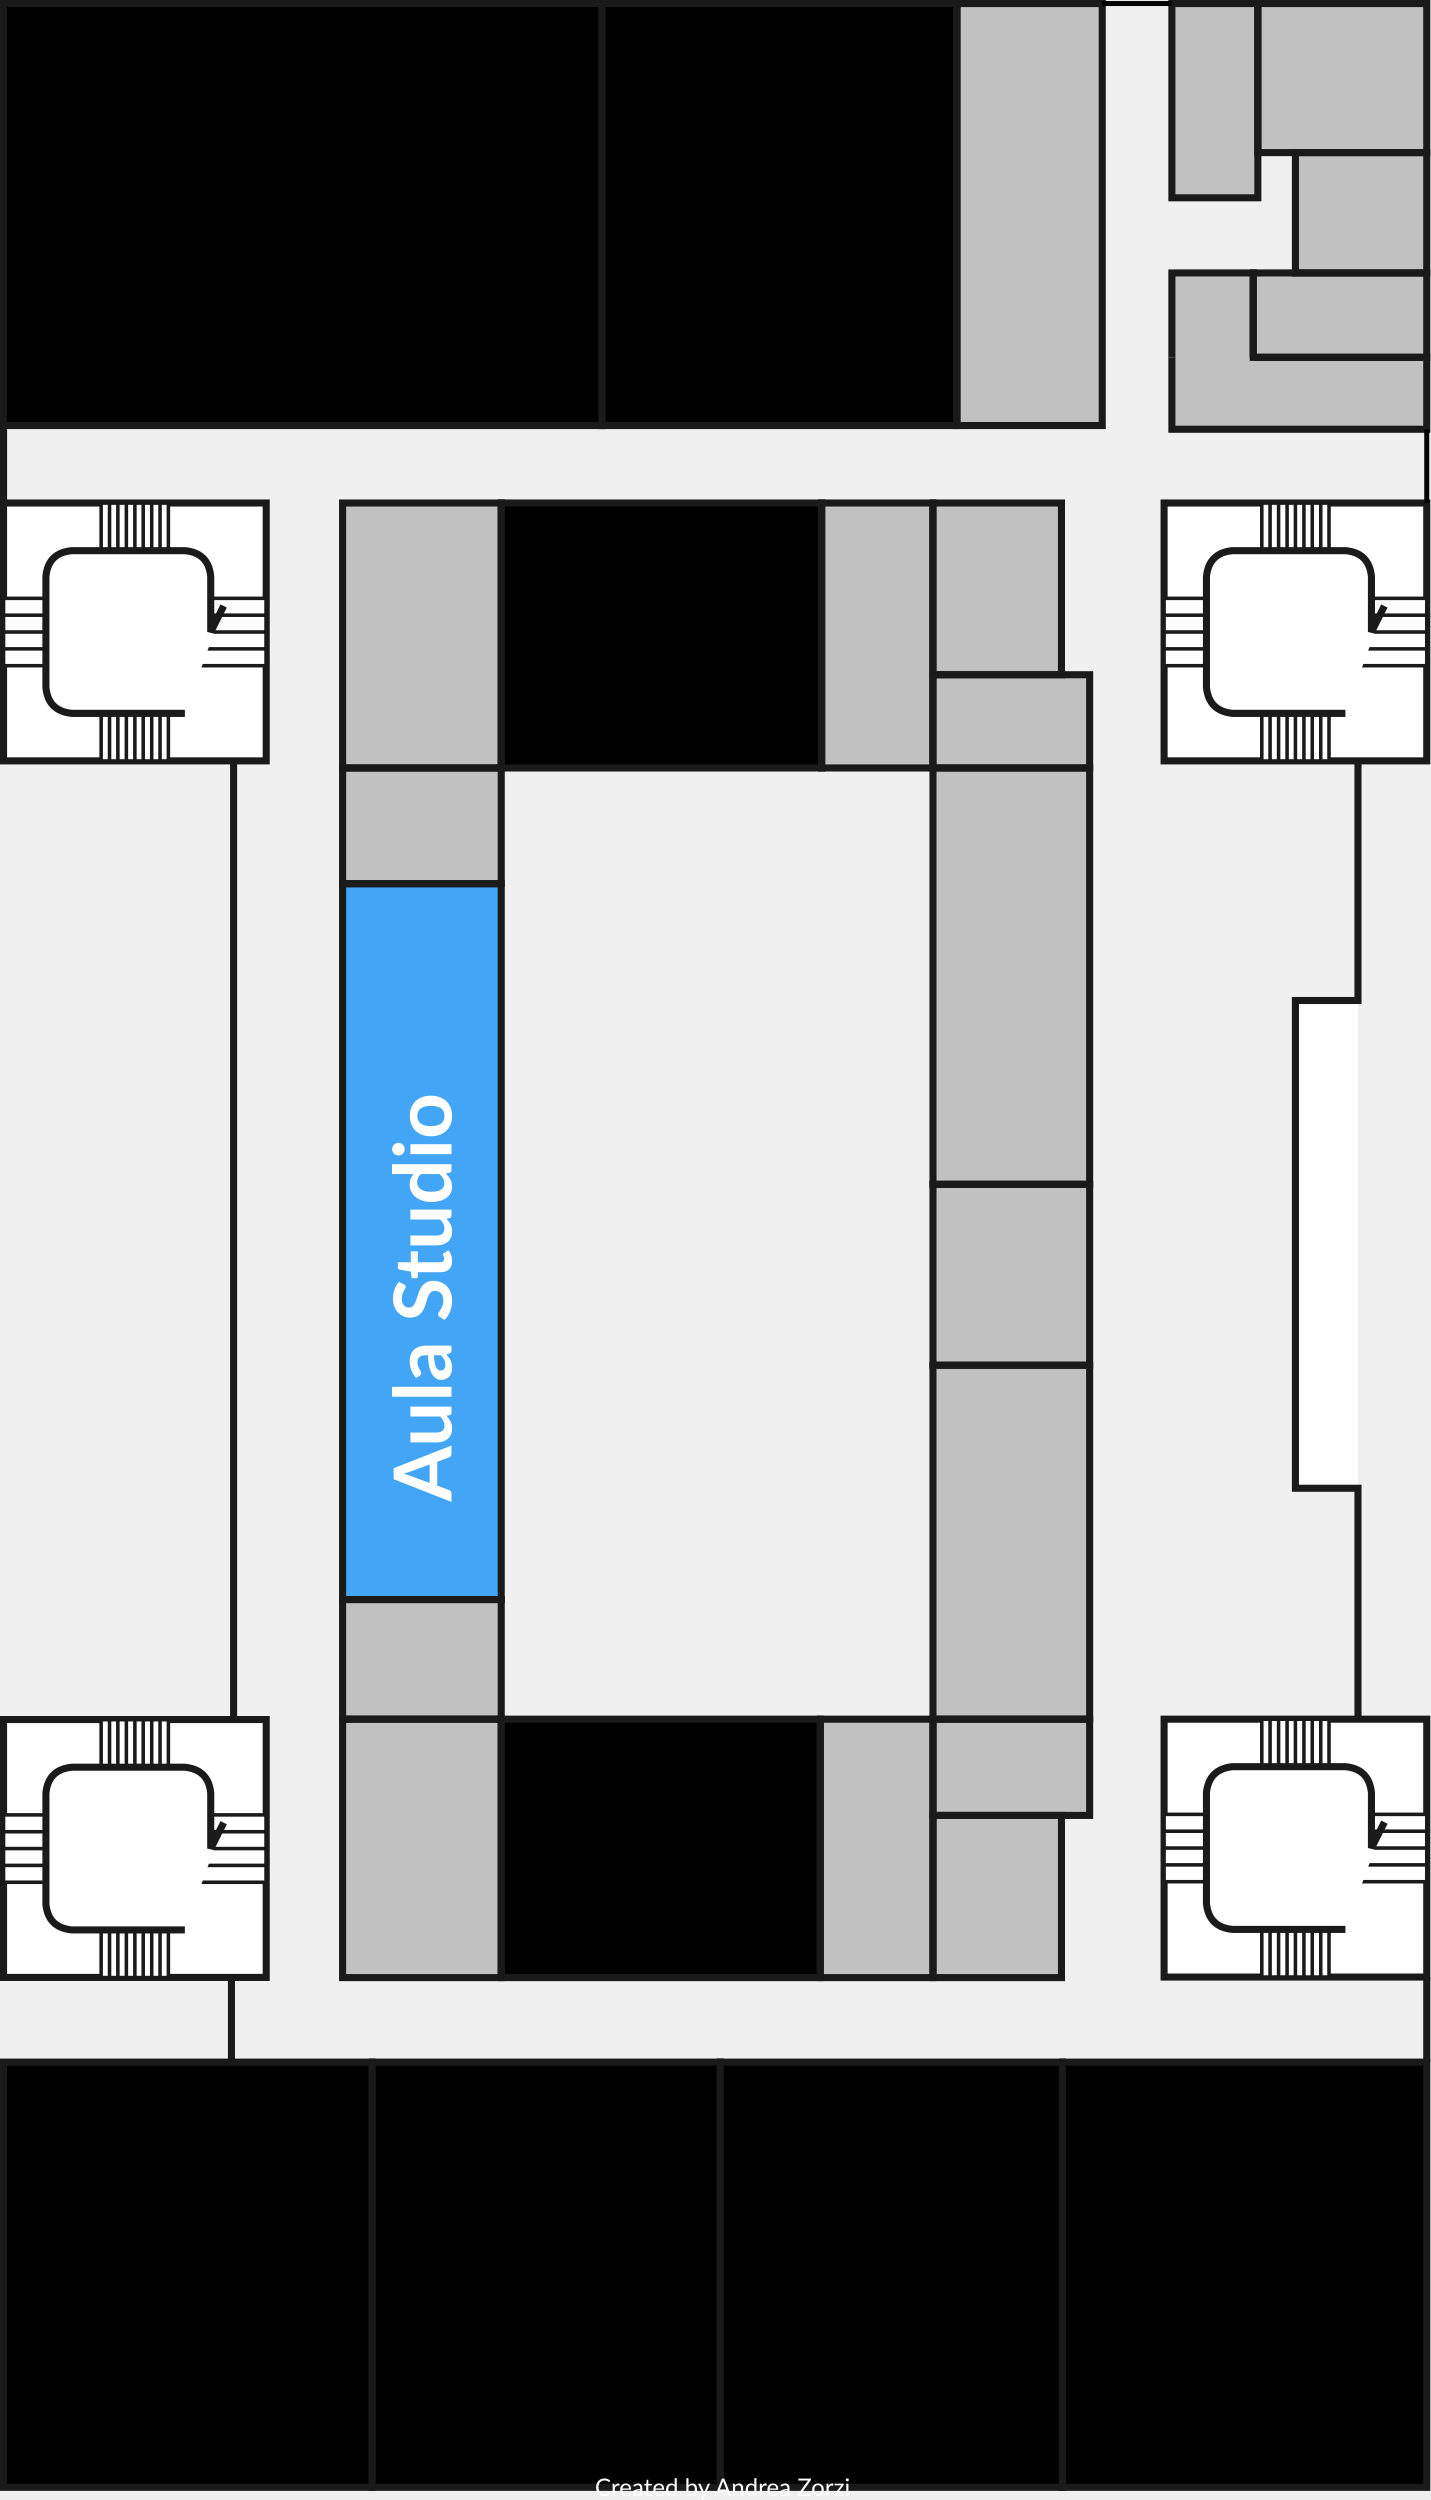
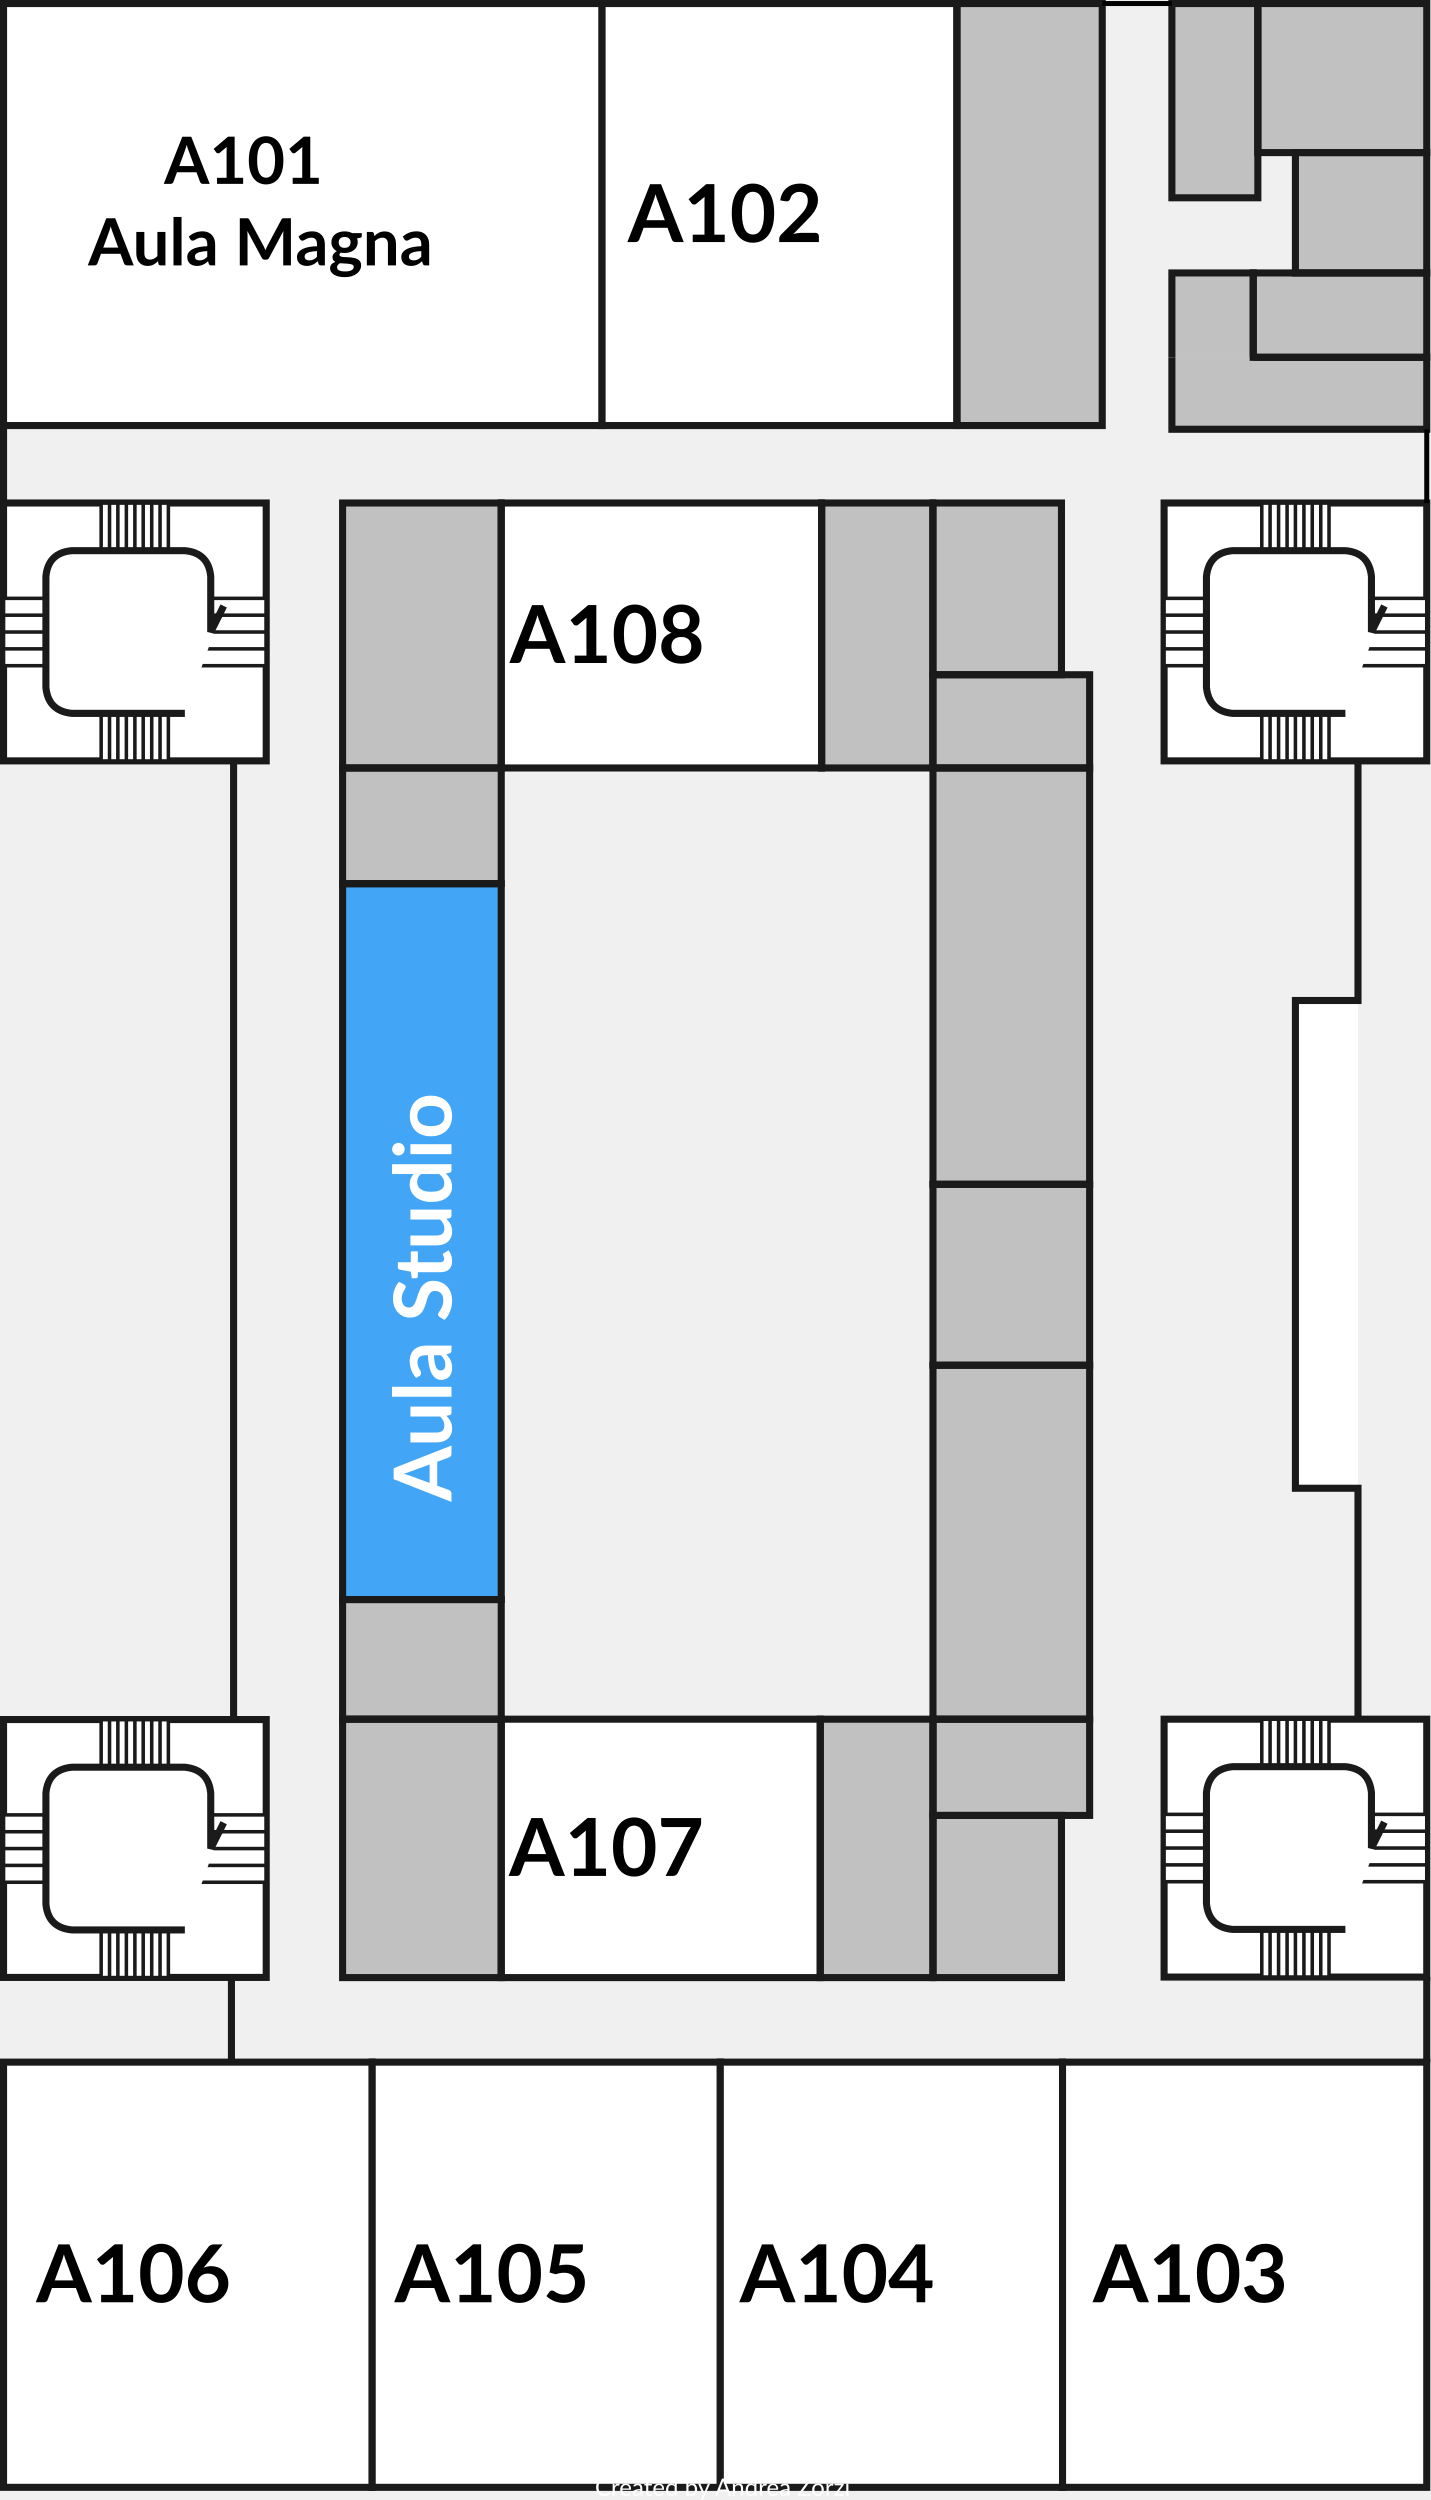
<svg xmlns="http://www.w3.org/2000/svg" version="1.1" id="svg4463" viewBox="0 0 580.63 1014.878" height="286.421mm" width="163.867mm">
  <defs id="defs4465" />
  <g transform="translate(-16.2721,-22.20401)" id="layer1">
-     <rect style="stroke:#1a1a1a;stroke-width:2.878;stroke-miterlimit:4;stroke-dasharray:none;stroke-opacity:1" id="a106" y="859.333" x="17.711" height="172.606" width="149.654" />
-     <rect style="stroke:#1a1a1a;stroke-width:2.878;stroke-miterlimit:4;stroke-dasharray:none;stroke-opacity:1" id="a105" y="859.333" x="167.365" height="172.606" width="141.308" />
-     <rect style="stroke:#1a1a1a;stroke-width:2.878;stroke-miterlimit:4;stroke-dasharray:none;stroke-opacity:1" id="a104" y="859.333" x="308.673" height="172.606" width="138.934" />
-     <rect style="stroke:#1a1a1a;stroke-width:2.878;stroke-miterlimit:4;stroke-dasharray:none;stroke-opacity:1" id="a103" y="859.333" x="447.607" height="172.606" width="147.856" />
-     <rect style="stroke:#1a1a1a;stroke-width:2.878;stroke-miterlimit:4;stroke-dasharray:none;stroke-opacity:1" id="a107" y="720.111" x="219.744" height="104.902" width="129.508" />
+     <rect style="stroke:#1a1a1a;stroke-width:2.878;stroke-miterlimit:4;stroke-dasharray:none;stroke-opacity:1" id="a106" fill="white" y="859.333" x="17.711" height="172.606" width="149.654" />
+     <rect style="stroke:#1a1a1a;stroke-width:2.878;stroke-miterlimit:4;stroke-dasharray:none;stroke-opacity:1" id="a105" fill="white" y="859.333" x="167.365" height="172.606" width="141.308" />
+     <rect style="stroke:#1a1a1a;stroke-width:2.878;stroke-miterlimit:4;stroke-dasharray:none;stroke-opacity:1" id="a104" fill="white" y="859.333" x="308.673" height="172.606" width="138.934" />
+     <rect style="stroke:#1a1a1a;stroke-width:2.878;stroke-miterlimit:4;stroke-dasharray:none;stroke-opacity:1" id="a103" fill="white" y="859.333" x="447.607" height="172.606" width="147.856" />
+     <rect style="stroke:#1a1a1a;stroke-width:2.878;stroke-miterlimit:4;stroke-dasharray:none;stroke-opacity:1" id="a107" fill="white" y="720.111" x="219.744" height="104.902" width="129.508" />
    <rect style="fill:#42a5f5;fill-opacity:1;stroke:#1a1a1a;stroke-width:2.878;stroke-miterlimit:4;stroke-dasharray:none;stroke-opacity:1" id="aulaStudio1" y="380.943" x="155.35" height="290.603" width="64.395" />
-     <rect style="stroke:#1a1a1a;stroke-width:2.878;stroke-miterlimit:4;stroke-dasharray:none;stroke-opacity:1" id="a101" y="23.643" x="17.711" height="171.311" width="242.972" />
-     <rect style="stroke:#1a1a1a;stroke-width:2.878;stroke-miterlimit:4;stroke-dasharray:none;stroke-opacity:1" id="a102" y="23.643" x="260.683" height="171.311" width="144.042" />
+     <rect style="stroke:#1a1a1a;stroke-width:2.878;stroke-miterlimit:4;stroke-dasharray:none;stroke-opacity:1" id="a101" fill="white" y="23.643" x="17.711" height="171.311" width="242.972" />
+     <rect style="stroke:#1a1a1a;stroke-width:2.878;stroke-miterlimit:4;stroke-dasharray:none;stroke-opacity:1" id="a102" fill="white" y="23.643" x="260.683" height="171.311" width="144.042" />
    <rect style="fill-opacity:0.196;stroke:#1a1a1a;stroke-width:2.878;stroke-miterlimit:4;stroke-dasharray:none;stroke-opacity:1" id="rect4028" y="23.643" x="404.726" height="171.311" width="58.998" />
-     <rect style="stroke:#1a1a1a;stroke-width:2.878;stroke-miterlimit:4;stroke-dasharray:none;stroke-opacity:1" id="a108" y="226.396" x="219.744" height="107.564" width="130.084" />
+     <rect style="stroke:#1a1a1a;stroke-width:2.878;stroke-miterlimit:4;stroke-dasharray:none;stroke-opacity:1" id="a108" fill="white" y="226.396" x="219.744" height="107.564" width="130.084" />
    <rect style="fill-opacity:0.196;stroke:#1a1a1a;stroke-width:2.878;stroke-miterlimit:4;stroke-dasharray:none;stroke-opacity:1" id="rect4032" y="226.396" x="155.35" height="107.564" width="64.395" />
    <rect style="fill-opacity:0.196;stroke:#1a1a1a;stroke-width:2.878;stroke-miterlimit:4;stroke-dasharray:none;stroke-opacity:1" id="rect4034" y="333.96" x="155.35" height="46.983" width="64.395" />
    <rect style="fill-opacity:0.196;stroke:#1a1a1a;stroke-width:2.878;stroke-miterlimit:4;stroke-dasharray:none;stroke-opacity:1" id="rect4036" y="226.396" x="349.828" height="107.564" width="45.112" />
    <rect style="fill-opacity:0.196;stroke:#1a1a1a;stroke-width:2.878;stroke-miterlimit:4;stroke-dasharray:none;stroke-opacity:1" id="rect4038" y="296.115" x="395.012" height="37.845" width="63.603" />
    <rect style="fill-opacity:0.196;stroke:#1a1a1a;stroke-width:2.878;stroke-miterlimit:4;stroke-dasharray:none;stroke-opacity:1" id="rect4040" y="226.396" x="395.012" height="69.719" width="52.163" />
    <rect style="fill-opacity:0.196;stroke:#1a1a1a;stroke-width:2.878;stroke-miterlimit:4;stroke-dasharray:none;stroke-opacity:1" id="rect4042" y="333.96" x="395.012" height="169.009" width="63.603" />
    <rect style="fill-opacity:0.196;stroke:#1a1a1a;stroke-width:2.878;stroke-miterlimit:4;stroke-dasharray:none;stroke-opacity:1" id="rect4044" y="502.968" x="395.012" height="73.46" width="63.603" />
    <rect style="fill-opacity:0.196;stroke:#1a1a1a;stroke-width:2.878;stroke-miterlimit:4;stroke-dasharray:none;stroke-opacity:1" id="rect4046" y="576.429" x="395.012" height="143.683" width="63.603" />
    <rect style="fill-opacity:0.196;stroke:#1a1a1a;stroke-width:2.878;stroke-miterlimit:4;stroke-dasharray:none;stroke-opacity:1" id="rect4048" y="720.111" x="349.253" height="104.902" width="45.76" />
    <rect style="fill-opacity:0.196;stroke:#1a1a1a;stroke-width:2.878;stroke-miterlimit:4;stroke-dasharray:none;stroke-opacity:1" id="rect4050" y="720.111" x="155.35" height="104.902" width="64.395" />
    <rect style="fill-opacity:0.196;stroke:#1a1a1a;stroke-width:2.878;stroke-miterlimit:4;stroke-dasharray:none;stroke-opacity:1" id="rect4052" y="671.545" x="155.35" height="48.566" width="64.395" />
    <rect style="fill:#ffffff;fill-opacity:1;stroke:#1a1a1a;stroke-width:2.878;stroke-miterlimit:4;stroke-dasharray:none;stroke-opacity:1" id="rect4054" y="720.255" x="17.711" height="104.686" width="106.629" />
    <line class="fil0 str0" x1="111.101" y1="331.082" x2="111.101" y2="720.255" id="line4056" style="stroke:#1a1a1a;stroke-width:2.878;stroke-miterlimit:4;stroke-dasharray:none;stroke-opacity:1" />
    <line class="fil0 str0" x1="17.711" y1="226.396" x2="17.711" y2="195.026" id="line4058" style="stroke:#1a1a1a;stroke-width:2.878;stroke-miterlimit:4;stroke-dasharray:none;stroke-opacity:1" />
    <line class="fil0 str0" x1="110.224" y1="859.333" x2="110.224" y2="825.013" id="line4060" style="stroke:#1a1a1a;stroke-width:2.878;stroke-miterlimit:4;stroke-dasharray:none;stroke-opacity:1" />
    <line class="fil0 str0" x1="595.463" y1="859.333" x2="595.463" y2="824.797" id="line4062" style="stroke:#1a1a1a;stroke-width:2.878;stroke-miterlimit:4;stroke-dasharray:none;stroke-opacity:1" />
    <polyline transform="matrix(0.07194917,0,0,0.07194917,-214.1092,-502.7371)" class="fil0 str0" points="10864,16996 10864,15693 10511,15693 10511,12941 10864,12941 10864,11589 " id="polyline4066" style="fill:#ffffff;fill-opacity:1;stroke:#1a1a1a;stroke-width:40;stroke-miterlimit:4;stroke-dasharray:none;stroke-opacity:1" />
    <rect style="fill-opacity:0.196;stroke:#1a1a1a;stroke-width:2.878;stroke-miterlimit:4;stroke-dasharray:none;stroke-opacity:1" id="rect4068" y="23.643" x="526.895" height="60.509" width="68.568" />
    <rect style="fill-opacity:0.196;stroke:#1a1a1a;stroke-width:2.878;stroke-miterlimit:4;stroke-dasharray:none;stroke-opacity:1" id="rect4070" y="23.643" x="492" height="78.856" width="34.895" />
    <rect style="fill-opacity:0.196;stroke:#1a1a1a;stroke-width:2.878;stroke-miterlimit:4;stroke-dasharray:none;stroke-opacity:1" id="rect4072" y="84.152" x="542.148" height="48.853" width="53.314" />
    <rect style="fill-opacity:0.196;stroke:#1a1a1a;stroke-width:2.878;stroke-miterlimit:4;stroke-dasharray:none;stroke-opacity:1" id="rect4074" y="133.006" x="525.025" height="34.248" width="70.438" />
    <polyline transform="matrix(0.07194917,0,0,0.07194917,-214.1092,-502.7371)" class="fil0 str0" points="10273,9312 11252,9312 11252,9718 9814,9718 9814,9312 " id="polyline4076" style="fill-opacity:0.196;stroke:#1a1a1a;stroke-width:40;stroke-miterlimit:4;stroke-dasharray:none;stroke-opacity:1" />
    <polyline transform="matrix(0.07194917,0,0,0.07194917,-214.1092,-502.7371)" class="fil0 str0" points="9814,9312 9814,8836 10273,8836 10273,9312 " id="polyline4078" style="fill-opacity:0.196;stroke:#1a1a1a;stroke-width:40;stroke-miterlimit:4;stroke-dasharray:none;stroke-opacity:1" />
    <rect style="fill-opacity:0.196;stroke:#1a1a1a;stroke-width:2.878;stroke-miterlimit:4;stroke-dasharray:none;stroke-opacity:1" id="rect4084" y="720.111" x="395.012" height="39.068" width="63.603" />
    <rect style="fill-opacity:0.196;stroke:#1a1a1a;stroke-width:2.878;stroke-miterlimit:4;stroke-dasharray:none;stroke-opacity:1" id="rect4086" y="759.179" x="395.012" height="65.833" width="52.163" />
    <rect style="fill:#ffffff;fill-opacity:1;stroke:#1a1a1a;stroke-width:1.439;stroke-miterlimit:4;stroke-dasharray:none;stroke-opacity:1" id="rect4088" y="758.964" x="84.624" height="27.341" width="39.644" />
    <rect style="fill:#ffffff;fill-opacity:1;stroke:#1a1a1a;stroke-width:1.439;stroke-miterlimit:4;stroke-dasharray:none;stroke-opacity:1" id="rect4090" transform="matrix(0,-1,1,0,0,0)" y="57.333" x="-824.991" height="27.29" width="38.636" />
    <rect style="fill:#ffffff;fill-opacity:1;stroke:#1a1a1a;stroke-width:1.439;stroke-miterlimit:4;stroke-dasharray:none;stroke-opacity:1" id="rect4092" transform="matrix(0,-1,1,0,0,0)" y="57.333" x="-758.956" height="27.29" width="38.636" />
    <rect style="fill:#ffffff;fill-opacity:1;stroke:#1a1a1a;stroke-width:1.439;stroke-miterlimit:4;stroke-dasharray:none;stroke-opacity:1" id="rect4094" y="758.964" x="17.711" height="27.341" width="39.644" />
    <line class="fil0 str0" x1="17.711" y1="772.634" x2="57.355" y2="772.634" id="line4096" style="fill:#ffffff;fill-opacity:1;stroke:#1a1a1a;stroke-width:1.439;stroke-miterlimit:4;stroke-dasharray:none;stroke-opacity:1" />
    <line class="fil0 str0" x1="57.355" y1="765.799" x2="17.711" y2="765.799" id="line4098" style="fill:#ffffff;fill-opacity:1;stroke:#1a1a1a;stroke-width:1.439;stroke-miterlimit:4;stroke-dasharray:none;stroke-opacity:1" />
    <line class="fil0 str0" x1="17.711" y1="779.469" x2="57.355" y2="779.469" id="line4100" style="fill:#ffffff;fill-opacity:1;stroke:#1a1a1a;stroke-width:1.439;stroke-miterlimit:4;stroke-dasharray:none;stroke-opacity:1" />
    <line class="fil0 str0" x1="84.624" y1="772.634" x2="124.268" y2="772.634" id="line4102" style="fill:#ffffff;fill-opacity:1;stroke:#1a1a1a;stroke-width:1.439;stroke-miterlimit:4;stroke-dasharray:none;stroke-opacity:1" />
    <line class="fil0 str0" x1="124.268" y1="765.799" x2="84.624" y2="765.799" id="line4104" style="fill:#ffffff;fill-opacity:1;stroke:#1a1a1a;stroke-width:1.439;stroke-miterlimit:4;stroke-dasharray:none;stroke-opacity:1" />
    <line class="fil0 str0" x1="84.624" y1="779.469" x2="124.268" y2="779.469" id="line4106" style="fill:#ffffff;fill-opacity:1;stroke:#1a1a1a;stroke-width:1.439;stroke-miterlimit:4;stroke-dasharray:none;stroke-opacity:1" />
    <line class="fil0 str0" x1="71.025" y1="758.964" x2="71.025" y2="720.255" id="line4108" style="fill:#ffffff;fill-opacity:1;stroke:#1a1a1a;stroke-width:1.439;stroke-miterlimit:4;stroke-dasharray:none;stroke-opacity:1" />
    <line class="fil0 str0" x1="64.118" y1="720.255" x2="64.118" y2="758.964" id="line4110" style="fill:#ffffff;fill-opacity:1;stroke:#1a1a1a;stroke-width:1.439;stroke-miterlimit:4;stroke-dasharray:none;stroke-opacity:1" />
    <line class="fil0 str0" x1="60.737" y1="720.255" x2="60.737" y2="758.964" id="line4112" style="fill:#ffffff;fill-opacity:1;stroke:#1a1a1a;stroke-width:1.439;stroke-miterlimit:4;stroke-dasharray:none;stroke-opacity:1" />
    <line class="fil0 str0" x1="67.572" y1="758.964" x2="67.572" y2="720.255" id="line4114" style="fill:#ffffff;fill-opacity:1;stroke:#1a1a1a;stroke-width:1.439;stroke-miterlimit:4;stroke-dasharray:none;stroke-opacity:1" />
    <line class="fil0 str0" x1="81.242" y1="758.964" x2="81.242" y2="720.255" id="line4116" style="fill:#ffffff;fill-opacity:1;stroke:#1a1a1a;stroke-width:1.439;stroke-miterlimit:4;stroke-dasharray:none;stroke-opacity:1" />
    <line class="fil0 str0" x1="74.407" y1="720.255" x2="74.407" y2="758.964" id="line4118" style="fill:#ffffff;fill-opacity:1;stroke:#1a1a1a;stroke-width:1.439;stroke-miterlimit:4;stroke-dasharray:none;stroke-opacity:1" />
    <line class="fil0 str0" x1="77.861" y1="758.964" x2="77.861" y2="720.255" id="line4120" style="fill:#ffffff;fill-opacity:1;stroke:#1a1a1a;stroke-width:1.439;stroke-miterlimit:4;stroke-dasharray:none;stroke-opacity:1" />
    <line class="fil0 str0" x1="71.025" y1="825.013" x2="71.025" y2="786.304" id="line4122" style="fill:#ffffff;fill-opacity:1;stroke:#1a1a1a;stroke-width:1.439;stroke-miterlimit:4;stroke-dasharray:none;stroke-opacity:1" />
    <line class="fil0 str0" x1="64.118" y1="786.304" x2="64.118" y2="825.013" id="line4124" style="fill:#ffffff;fill-opacity:1;stroke:#1a1a1a;stroke-width:1.439;stroke-miterlimit:4;stroke-dasharray:none;stroke-opacity:1" />
    <line class="fil0 str0" x1="60.737" y1="786.304" x2="60.737" y2="825.013" id="line4126" style="fill:#ffffff;fill-opacity:1;stroke:#1a1a1a;stroke-width:1.439;stroke-miterlimit:4;stroke-dasharray:none;stroke-opacity:1" />
    <line class="fil0 str0" x1="67.572" y1="825.013" x2="67.572" y2="786.304" id="line4128" style="fill:#ffffff;fill-opacity:1;stroke:#1a1a1a;stroke-width:1.439;stroke-miterlimit:4;stroke-dasharray:none;stroke-opacity:1" />
    <line class="fil0 str0" x1="81.242" y1="825.013" x2="81.242" y2="786.304" id="line4130" style="fill:#ffffff;fill-opacity:1;stroke:#1a1a1a;stroke-width:1.439;stroke-miterlimit:4;stroke-dasharray:none;stroke-opacity:1" />
    <line class="fil0 str0" x1="74.407" y1="786.304" x2="74.407" y2="825.013" id="line4132" style="fill:#ffffff;fill-opacity:1;stroke:#1a1a1a;stroke-width:1.439;stroke-miterlimit:4;stroke-dasharray:none;stroke-opacity:1" />
    <line class="fil0 str0" x1="77.861" y1="825.013" x2="77.861" y2="786.304" id="line4134" style="fill:#ffffff;fill-opacity:1;stroke:#1a1a1a;stroke-width:1.439;stroke-miterlimit:4;stroke-dasharray:none;stroke-opacity:1" />
    <rect style="fill:#ffffff;fill-opacity:1;stroke:#1a1a1a;stroke-width:2.878;stroke-miterlimit:4;stroke-dasharray:none;stroke-opacity:1" id="rect4136" y="226.396" x="17.711" height="104.686" width="106.629" />
    <rect style="fill:#ffffff;fill-opacity:1;stroke:#1a1a1a;stroke-width:1.439;stroke-miterlimit:4;stroke-dasharray:none;stroke-opacity:1" id="rect4138" y="265.104" x="84.624" height="27.341" width="39.644" />
    <rect style="fill:#ffffff;fill-opacity:1;stroke:#1a1a1a;stroke-width:1.439;stroke-miterlimit:4;stroke-dasharray:none;stroke-opacity:1" id="rect4140" transform="matrix(0,-1,1,0,0,0)" y="57.333" x="-331.111" height="27.29" width="38.636" />
    <rect style="fill:#ffffff;fill-opacity:1;stroke:#1a1a1a;stroke-width:1.439;stroke-miterlimit:4;stroke-dasharray:none;stroke-opacity:1" id="rect4142" transform="matrix(0,-1,1,0,0,0)" y="57.333" x="-265.076" height="27.29" width="38.636" />
    <rect style="fill:#ffffff;fill-opacity:1;stroke:#1a1a1a;stroke-width:1.439;stroke-miterlimit:4;stroke-dasharray:none;stroke-opacity:1" id="rect4144" y="265.104" x="17.711" height="27.341" width="39.644" />
    <line class="fil0 str0" x1="17.711" y1="278.775" x2="57.355" y2="278.775" id="line4146" style="fill:#ffffff;fill-opacity:1;stroke:#1a1a1a;stroke-width:1.439;stroke-miterlimit:4;stroke-dasharray:none;stroke-opacity:1" />
    <line class="fil0 str0" x1="57.355" y1="271.94" x2="17.711" y2="271.94" id="line4148" style="fill:#ffffff;fill-opacity:1;stroke:#1a1a1a;stroke-width:1.439;stroke-miterlimit:4;stroke-dasharray:none;stroke-opacity:1" />
    <line class="fil0 str0" x1="17.711" y1="285.61" x2="57.355" y2="285.61" id="line4150" style="fill:#ffffff;fill-opacity:1;stroke:#1a1a1a;stroke-width:1.439;stroke-miterlimit:4;stroke-dasharray:none;stroke-opacity:1" />
    <line class="fil0 str0" x1="84.624" y1="278.775" x2="124.268" y2="278.775" id="line4152" style="fill:#ffffff;fill-opacity:1;stroke:#1a1a1a;stroke-width:1.439;stroke-miterlimit:4;stroke-dasharray:none;stroke-opacity:1" />
    <line class="fil0 str0" x1="124.268" y1="271.94" x2="84.624" y2="271.94" id="line4154" style="fill:#ffffff;fill-opacity:1;stroke:#1a1a1a;stroke-width:1.439;stroke-miterlimit:4;stroke-dasharray:none;stroke-opacity:1" />
    <line class="fil0 str0" x1="84.624" y1="285.61" x2="124.268" y2="285.61" id="line4156" style="fill:#ffffff;fill-opacity:1;stroke:#1a1a1a;stroke-width:1.439;stroke-miterlimit:4;stroke-dasharray:none;stroke-opacity:1" />
    <line class="fil0 str0" x1="71.025" y1="265.104" x2="71.025" y2="226.396" id="line4158" style="fill:#ffffff;fill-opacity:1;stroke:#1a1a1a;stroke-width:1.439;stroke-miterlimit:4;stroke-dasharray:none;stroke-opacity:1" />
    <line class="fil0 str0" x1="64.118" y1="226.396" x2="64.118" y2="265.104" id="line4160" style="fill:#ffffff;fill-opacity:1;stroke:#1a1a1a;stroke-width:1.439;stroke-miterlimit:4;stroke-dasharray:none;stroke-opacity:1" />
    <line class="fil0 str0" x1="60.737" y1="226.396" x2="60.737" y2="265.104" id="line4162" style="fill:#ffffff;fill-opacity:1;stroke:#1a1a1a;stroke-width:1.439;stroke-miterlimit:4;stroke-dasharray:none;stroke-opacity:1" />
    <line class="fil0 str0" x1="67.572" y1="265.104" x2="67.572" y2="226.396" id="line4164" style="fill:#ffffff;fill-opacity:1;stroke:#1a1a1a;stroke-width:1.439;stroke-miterlimit:4;stroke-dasharray:none;stroke-opacity:1" />
    <line class="fil0 str0" x1="81.242" y1="265.104" x2="81.242" y2="226.396" id="line4166" style="fill:#ffffff;fill-opacity:1;stroke:#1a1a1a;stroke-width:1.439;stroke-miterlimit:4;stroke-dasharray:none;stroke-opacity:1" />
    <line class="fil0 str0" x1="74.407" y1="226.396" x2="74.407" y2="265.104" id="line4168" style="fill:#ffffff;fill-opacity:1;stroke:#1a1a1a;stroke-width:1.439;stroke-miterlimit:4;stroke-dasharray:none;stroke-opacity:1" />
    <line class="fil0 str0" x1="77.861" y1="265.104" x2="77.861" y2="226.396" id="line4170" style="fill:#ffffff;fill-opacity:1;stroke:#1a1a1a;stroke-width:1.439;stroke-miterlimit:4;stroke-dasharray:none;stroke-opacity:1" />
    <line class="fil0 str0" x1="71.025" y1="331.082" x2="71.025" y2="292.445" id="line4172" style="fill:#ffffff;fill-opacity:1;stroke:#1a1a1a;stroke-width:1.439;stroke-miterlimit:4;stroke-dasharray:none;stroke-opacity:1" />
    <line class="fil0 str0" x1="64.118" y1="292.445" x2="64.118" y2="331.082" id="line4174" style="fill:#ffffff;fill-opacity:1;stroke:#1a1a1a;stroke-width:1.439;stroke-miterlimit:4;stroke-dasharray:none;stroke-opacity:1" />
    <line class="fil0 str0" x1="60.737" y1="292.445" x2="60.737" y2="331.082" id="line4176" style="fill:#ffffff;fill-opacity:1;stroke:#1a1a1a;stroke-width:1.439;stroke-miterlimit:4;stroke-dasharray:none;stroke-opacity:1" />
    <line class="fil0 str0" x1="67.572" y1="331.082" x2="67.572" y2="292.445" id="line4178" style="fill:#ffffff;fill-opacity:1;stroke:#1a1a1a;stroke-width:1.439;stroke-miterlimit:4;stroke-dasharray:none;stroke-opacity:1" />
    <line class="fil0 str0" x1="81.242" y1="331.082" x2="81.242" y2="292.445" id="line4180" style="fill:#ffffff;fill-opacity:1;stroke:#1a1a1a;stroke-width:1.439;stroke-miterlimit:4;stroke-dasharray:none;stroke-opacity:1" />
    <line class="fil0 str0" x1="74.407" y1="292.445" x2="74.407" y2="331.082" id="line4182" style="fill:#ffffff;fill-opacity:1;stroke:#1a1a1a;stroke-width:1.439;stroke-miterlimit:4;stroke-dasharray:none;stroke-opacity:1" />
    <line class="fil0 str0" x1="77.861" y1="331.082" x2="77.861" y2="292.445" id="line4184" style="fill:#ffffff;fill-opacity:1;stroke:#1a1a1a;stroke-width:1.439;stroke-miterlimit:4;stroke-dasharray:none;stroke-opacity:1" />
    <rect style="fill:#ffffff;fill-opacity:1;stroke:#1a1a1a;stroke-width:2.878;stroke-miterlimit:4;stroke-dasharray:none;stroke-opacity:1" id="rect4186" y="226.396" x="488.834" height="104.686" width="106.629" />
    <rect style="fill:#ffffff;fill-opacity:1;stroke:#1a1a1a;stroke-width:1.439;stroke-miterlimit:4;stroke-dasharray:none;stroke-opacity:1" id="rect4188" y="265.104" x="555.819" height="27.341" width="39.644" />
    <rect style="fill:#ffffff;fill-opacity:1;stroke:#1a1a1a;stroke-width:1.439;stroke-miterlimit:4;stroke-dasharray:none;stroke-opacity:1" id="rect4190" transform="matrix(0,-1,1,0,0,0)" y="528.5" x="-331.111" height="27.29" width="38.636" />
    <rect style="fill:#ffffff;fill-opacity:1;stroke:#1a1a1a;stroke-width:1.439;stroke-miterlimit:4;stroke-dasharray:none;stroke-opacity:1" id="rect4192" transform="matrix(0,-1,1,0,0,0)" y="528.5" x="-265.076" height="27.29" width="38.636" />
    <rect style="fill:#ffffff;fill-opacity:1;stroke:#1a1a1a;stroke-width:1.439;stroke-miterlimit:4;stroke-dasharray:none;stroke-opacity:1" id="rect4194" y="265.104" x="488.834" height="27.341" width="39.644" />
    <line class="fil0 str0" x1="488.834" y1="278.775" x2="528.478" y2="278.775" id="line4196" style="fill:#ffffff;fill-opacity:1;stroke:#1a1a1a;stroke-width:1.439;stroke-miterlimit:4;stroke-dasharray:none;stroke-opacity:1" />
    <line class="fil0 str0" x1="528.478" y1="271.94" x2="488.834" y2="271.94" id="line4198" style="fill:#ffffff;fill-opacity:1;stroke:#1a1a1a;stroke-width:1.439;stroke-miterlimit:4;stroke-dasharray:none;stroke-opacity:1" />
    <line class="fil0 str0" x1="488.834" y1="285.61" x2="528.478" y2="285.61" id="line4200" style="fill:#ffffff;fill-opacity:1;stroke:#1a1a1a;stroke-width:1.439;stroke-miterlimit:4;stroke-dasharray:none;stroke-opacity:1" />
    <line class="fil0 str0" x1="555.819" y1="278.775" x2="595.463" y2="278.775" id="line4202" style="fill:#ffffff;fill-opacity:1;stroke:#1a1a1a;stroke-width:1.439;stroke-miterlimit:4;stroke-dasharray:none;stroke-opacity:1" />
    <line class="fil0 str0" x1="595.463" y1="271.94" x2="555.819" y2="271.94" id="line4204" style="fill:#ffffff;fill-opacity:1;stroke:#1a1a1a;stroke-width:1.439;stroke-miterlimit:4;stroke-dasharray:none;stroke-opacity:1" />
    <line class="fil0 str0" x1="555.819" y1="285.61" x2="595.463" y2="285.61" id="line4206" style="fill:#ffffff;fill-opacity:1;stroke:#1a1a1a;stroke-width:1.439;stroke-miterlimit:4;stroke-dasharray:none;stroke-opacity:1" />
    <line class="fil0 str0" x1="542.148" y1="265.104" x2="542.148" y2="226.396" id="line4208" style="fill:#ffffff;fill-opacity:1;stroke:#1a1a1a;stroke-width:1.439;stroke-miterlimit:4;stroke-dasharray:none;stroke-opacity:1" />
    <line class="fil0 str0" x1="535.313" y1="226.396" x2="535.313" y2="265.104" id="line4210" style="fill:#ffffff;fill-opacity:1;stroke:#1a1a1a;stroke-width:1.439;stroke-miterlimit:4;stroke-dasharray:none;stroke-opacity:1" />
    <line class="fil0 str0" x1="531.86" y1="226.396" x2="531.86" y2="265.104" id="line4212" style="fill:#ffffff;fill-opacity:1;stroke:#1a1a1a;stroke-width:1.439;stroke-miterlimit:4;stroke-dasharray:none;stroke-opacity:1" />
    <line class="fil0 str0" x1="538.767" y1="265.104" x2="538.767" y2="226.396" id="line4214" style="fill:#ffffff;fill-opacity:1;stroke:#1a1a1a;stroke-width:1.439;stroke-miterlimit:4;stroke-dasharray:none;stroke-opacity:1" />
    <line class="fil0 str0" x1="552.437" y1="265.104" x2="552.437" y2="226.396" id="line4216" style="fill:#ffffff;fill-opacity:1;stroke:#1a1a1a;stroke-width:1.439;stroke-miterlimit:4;stroke-dasharray:none;stroke-opacity:1" />
    <line class="fil0 str0" x1="545.602" y1="226.396" x2="545.602" y2="265.104" id="line4218" style="fill:#ffffff;fill-opacity:1;stroke:#1a1a1a;stroke-width:1.439;stroke-miterlimit:4;stroke-dasharray:none;stroke-opacity:1" />
    <line class="fil0 str0" x1="548.984" y1="265.104" x2="548.984" y2="226.396" id="line4220" style="fill:#ffffff;fill-opacity:1;stroke:#1a1a1a;stroke-width:1.439;stroke-miterlimit:4;stroke-dasharray:none;stroke-opacity:1" />
    <line class="fil0 str0" x1="542.148" y1="331.082" x2="542.148" y2="292.445" id="line4222" style="fill:#ffffff;fill-opacity:1;stroke:#1a1a1a;stroke-width:1.439;stroke-miterlimit:4;stroke-dasharray:none;stroke-opacity:1" />
    <line class="fil0 str0" x1="535.313" y1="292.445" x2="535.313" y2="331.082" id="line4224" style="fill:#ffffff;fill-opacity:1;stroke:#1a1a1a;stroke-width:1.439;stroke-miterlimit:4;stroke-dasharray:none;stroke-opacity:1" />
    <line class="fil0 str0" x1="531.86" y1="292.445" x2="531.86" y2="331.082" id="line4226" style="fill:#ffffff;fill-opacity:1;stroke:#1a1a1a;stroke-width:1.439;stroke-miterlimit:4;stroke-dasharray:none;stroke-opacity:1" />
    <line class="fil0 str0" x1="538.767" y1="331.082" x2="538.767" y2="292.445" id="line4228" style="fill:#ffffff;fill-opacity:1;stroke:#1a1a1a;stroke-width:1.439;stroke-miterlimit:4;stroke-dasharray:none;stroke-opacity:1" />
    <line class="fil0 str0" x1="552.437" y1="331.082" x2="552.437" y2="292.445" id="line4230" style="fill:#ffffff;fill-opacity:1;stroke:#1a1a1a;stroke-width:1.439;stroke-miterlimit:4;stroke-dasharray:none;stroke-opacity:1" />
    <line class="fil0 str0" x1="545.602" y1="292.445" x2="545.602" y2="331.082" id="line4232" style="fill:#ffffff;fill-opacity:1;stroke:#1a1a1a;stroke-width:1.439;stroke-miterlimit:4;stroke-dasharray:none;stroke-opacity:1" />
    <line class="fil0 str0" x1="548.984" y1="331.082" x2="548.984" y2="292.445" id="line4234" style="fill:#ffffff;fill-opacity:1;stroke:#1a1a1a;stroke-width:1.439;stroke-miterlimit:4;stroke-dasharray:none;stroke-opacity:1" />
    <rect style="fill:#ffffff;fill-opacity:1;stroke:#1a1a1a;stroke-width:2.878;stroke-miterlimit:4;stroke-dasharray:none;stroke-opacity:1" id="rect4236" y="720.111" x="488.834" height="104.686" width="106.629" />
    <rect style="fill:#ffffff;fill-opacity:1;stroke:#1a1a1a;stroke-width:1.439;stroke-miterlimit:4;stroke-dasharray:none;stroke-opacity:1" id="rect4238" y="758.748" x="555.819" height="27.341" width="39.644" />
    <rect style="fill:#ffffff;fill-opacity:1;stroke:#1a1a1a;stroke-width:1.439;stroke-miterlimit:4;stroke-dasharray:none;stroke-opacity:1" id="rect4240" transform="matrix(0,-1,1,0,0,0)" y="528.5" x="-824.79" height="27.29" width="38.636" />
    <rect style="fill:#ffffff;fill-opacity:1;stroke:#1a1a1a;stroke-width:1.439;stroke-miterlimit:4;stroke-dasharray:none;stroke-opacity:1" id="rect4242" transform="matrix(0,-1,1,0,0,0)" y="528.5" x="-758.755" height="27.29" width="38.636" />
    <rect style="fill:#ffffff;fill-opacity:1;stroke:#1a1a1a;stroke-width:1.439;stroke-miterlimit:4;stroke-dasharray:none;stroke-opacity:1" id="rect4244" y="758.748" x="488.834" height="27.341" width="39.644" />
    <line class="fil0 str0" x1="488.834" y1="772.418" x2="528.478" y2="772.418" id="line4246" style="fill:#ffffff;fill-opacity:1;stroke:#1a1a1a;stroke-width:1.439;stroke-miterlimit:4;stroke-dasharray:none;stroke-opacity:1" />
    <line class="fil0 str0" x1="528.478" y1="765.583" x2="488.834" y2="765.583" id="line4248" style="fill:#ffffff;fill-opacity:1;stroke:#1a1a1a;stroke-width:1.439;stroke-miterlimit:4;stroke-dasharray:none;stroke-opacity:1" />
    <line class="fil0 str0" x1="488.834" y1="779.253" x2="528.478" y2="779.253" id="line4250" style="fill:#ffffff;fill-opacity:1;stroke:#1a1a1a;stroke-width:1.439;stroke-miterlimit:4;stroke-dasharray:none;stroke-opacity:1" />
    <line class="fil0 str0" x1="555.819" y1="772.418" x2="595.463" y2="772.418" id="line4252" style="fill:#ffffff;fill-opacity:1;stroke:#1a1a1a;stroke-width:1.439;stroke-miterlimit:4;stroke-dasharray:none;stroke-opacity:1" />
    <line class="fil0 str0" x1="595.463" y1="765.583" x2="555.819" y2="765.583" id="line4254" style="fill:#ffffff;fill-opacity:1;stroke:#1a1a1a;stroke-width:1.439;stroke-miterlimit:4;stroke-dasharray:none;stroke-opacity:1" />
    <line class="fil0 str0" x1="555.819" y1="779.253" x2="595.463" y2="779.253" id="line4256" style="fill:#ffffff;fill-opacity:1;stroke:#1a1a1a;stroke-width:1.439;stroke-miterlimit:4;stroke-dasharray:none;stroke-opacity:1" />
    <line class="fil0 str0" x1="542.148" y1="758.748" x2="542.148" y2="720.111" id="line4258" style="fill:#ffffff;fill-opacity:1;stroke:#1a1a1a;stroke-width:1.439;stroke-miterlimit:4;stroke-dasharray:none;stroke-opacity:1" />
    <line class="fil0 str0" x1="535.313" y1="720.111" x2="535.313" y2="758.748" id="line4260" style="fill:#ffffff;fill-opacity:1;stroke:#1a1a1a;stroke-width:1.439;stroke-miterlimit:4;stroke-dasharray:none;stroke-opacity:1" />
    <line class="fil0 str0" x1="531.86" y1="720.111" x2="531.86" y2="758.748" id="line4262" style="fill:#ffffff;fill-opacity:1;stroke:#1a1a1a;stroke-width:1.439;stroke-miterlimit:4;stroke-dasharray:none;stroke-opacity:1" />
    <line class="fil0 str0" x1="538.767" y1="758.748" x2="538.767" y2="720.111" id="line4264" style="fill:#ffffff;fill-opacity:1;stroke:#1a1a1a;stroke-width:1.439;stroke-miterlimit:4;stroke-dasharray:none;stroke-opacity:1" />
    <line class="fil0 str0" x1="552.437" y1="758.748" x2="552.437" y2="720.111" id="line4266" style="fill:#ffffff;fill-opacity:1;stroke:#1a1a1a;stroke-width:1.439;stroke-miterlimit:4;stroke-dasharray:none;stroke-opacity:1" />
    <line class="fil0 str0" x1="545.602" y1="720.111" x2="545.602" y2="758.748" id="line4268" style="fill:#ffffff;fill-opacity:1;stroke:#1a1a1a;stroke-width:1.439;stroke-miterlimit:4;stroke-dasharray:none;stroke-opacity:1" />
    <line class="fil0 str0" x1="548.984" y1="758.748" x2="548.984" y2="720.111" id="line4270" style="fill:#ffffff;fill-opacity:1;stroke:#1a1a1a;stroke-width:1.439;stroke-miterlimit:4;stroke-dasharray:none;stroke-opacity:1" />
    <line class="fil0 str0" x1="542.148" y1="824.797" x2="542.148" y2="786.088" id="line4272" style="fill:#ffffff;fill-opacity:1;stroke:#1a1a1a;stroke-width:1.439;stroke-miterlimit:4;stroke-dasharray:none;stroke-opacity:1" />
    <line class="fil0 str0" x1="535.313" y1="786.088" x2="535.313" y2="824.797" id="line4274" style="fill:#ffffff;fill-opacity:1;stroke:#1a1a1a;stroke-width:1.439;stroke-miterlimit:4;stroke-dasharray:none;stroke-opacity:1" />
    <line class="fil0 str0" x1="531.86" y1="786.088" x2="531.86" y2="824.797" id="line4276" style="fill:#ffffff;fill-opacity:1;stroke:#1a1a1a;stroke-width:1.439;stroke-miterlimit:4;stroke-dasharray:none;stroke-opacity:1" />
    <line class="fil0 str0" x1="538.767" y1="824.797" x2="538.767" y2="786.088" id="line4278" style="fill:#ffffff;fill-opacity:1;stroke:#1a1a1a;stroke-width:1.439;stroke-miterlimit:4;stroke-dasharray:none;stroke-opacity:1" />
    <line class="fil0 str0" x1="552.437" y1="824.797" x2="552.437" y2="786.088" id="line4280" style="fill:#ffffff;fill-opacity:1;stroke:#1a1a1a;stroke-width:1.439;stroke-miterlimit:4;stroke-dasharray:none;stroke-opacity:1" />
    <line class="fil0 str0" x1="545.602" y1="786.088" x2="545.602" y2="824.797" id="line4282" style="fill:#ffffff;fill-opacity:1;stroke:#1a1a1a;stroke-width:1.439;stroke-miterlimit:4;stroke-dasharray:none;stroke-opacity:1" />
    <line class="fil0 str0" x1="548.984" y1="824.797" x2="548.984" y2="786.088" id="line4284" style="fill:#ffffff;fill-opacity:1;stroke:#1a1a1a;stroke-width:1.439;stroke-miterlimit:4;stroke-dasharray:none;stroke-opacity:1" />
    <path style="fill:#ffffff;fill-opacity:1;stroke:#1a1a1a;stroke-width:2.878;stroke-miterlimit:4;stroke-dasharray:none;stroke-opacity:1" id="path4286" d="m 91.315,311.799 -45.904,0 c -6.403,-0.648 -9.929,-4.173 -10.505,-10.577 l 0,-44.968 c 0.576,-6.403 4.101,-9.929 10.505,-10.505 l 45.904,0 c 6.403,0.576 9.929,4.101 10.505,10.505 l 0,22.52 5.252,-10.577" />
    <path style="fill:#ffffff;fill-opacity:1;stroke:#1a1a1a;stroke-width:2.878;stroke-miterlimit:4;stroke-dasharray:none;stroke-opacity:1" id="path4288" d="m 562.438,311.799 -45.832,0 c -6.403,-0.648 -9.929,-4.173 -10.577,-10.577 l 0,-44.968 c 0.648,-6.403 4.173,-9.929 10.577,-10.505 l 45.904,0 c 6.403,0.576 9.857,4.101 10.505,10.505 l 0,22.52 5.252,-10.577" />
    <path style="fill:#ffffff;fill-opacity:1;stroke:#1a1a1a;stroke-width:2.878;stroke-miterlimit:4;stroke-dasharray:none;stroke-opacity:1" id="path4290" d="m 91.315,805.659 -45.904,0 C 39.008,805.011 35.482,801.557 34.907,795.154 l 0,-44.968 c 0.576,-6.403 4.101,-9.929 10.505,-10.577 l 45.904,0 c 6.403,0.648 9.929,4.173 10.505,10.577 l 0,22.448 5.252,-10.505" />
    <path style="fill:#ffffff;fill-opacity:1;stroke:#1a1a1a;stroke-width:2.878;stroke-miterlimit:4;stroke-dasharray:none;stroke-opacity:1" id="path4292" d="m 562.438,805.443 -45.832,0 c -6.403,-0.576 -9.929,-4.101 -10.577,-10.505 l 0,-44.968 c 0.648,-6.403 4.173,-9.929 10.577,-10.577 l 45.904,0 c 6.403,0.648 9.857,4.173 10.505,10.577 l 0,22.448 5.252,-10.505" />
    <path style="stroke:#000000;stroke-width:2.031px;stroke-linecap:butt;stroke-linejoin:miter;stroke-opacity:1" id="path4035" d="m 463.724,23.643 28.276,0" />
    <path style="stroke:#000000;stroke-width:2.031px;stroke-linecap:butt;stroke-linejoin:miter;stroke-opacity:1" id="path4037" d="m 595.463,196.465 0,29.931" />
    <text style="font-style:normal;font-weight:normal;font-size:26.474px;line-height:125%;font-family:Sans;letter-spacing:0px;word-spacing:0px;fill-opacity:1;stroke:none" xml:space="preserve" id="a101t" y="96.848" x="139.197">
      <tspan style="font-style:normal;font-variant:normal;font-weight:bold;font-stretch:normal;font-family:Lato;text-align:center;text-anchor:middle" id="tspan3128" y="96.848" x="139.197">A101</tspan>
      <tspan style="font-style:normal;font-variant:normal;font-weight:bold;font-stretch:normal;font-family:Lato;text-align:center;text-anchor:middle" id="tspan3130" y="129.941" x="139.197">Aula Magna</tspan>
    </text>
    <text style="font-style:normal;font-weight:normal;font-size:34.132px;line-height:125%;font-family:Sans;letter-spacing:0px;word-spacing:0px;fill-opacity:1;fill-rule:evenodd;stroke:none" xml:space="preserve" id="a102t" y="120.475" x="332.846">
      <tspan style="font-style:normal;font-variant:normal;font-weight:bold;font-stretch:normal;font-size:32.489px;font-family:Lato;text-align:center;text-anchor:middle" id="tspan3130-4" y="120.475" x="332.846">A102</tspan>
    </text>
    <text style="font-style:normal;font-weight:normal;font-size:34.132px;line-height:125%;font-family:Sans;letter-spacing:0px;word-spacing:0px;fill-opacity:1;fill-rule:evenodd;stroke:none" xml:space="preserve" id="a108t" y="291.355" x="284.928">
      <tspan style="font-style:normal;font-variant:normal;font-weight:bold;font-stretch:normal;font-size:32.489px;font-family:Lato;text-align:center;text-anchor:middle" id="tspan3179" y="291.355" x="284.928">A108</tspan>
    </text>
    <text style="font-style:normal;font-weight:normal;font-size:34.132px;line-height:125%;font-family:Sans;letter-spacing:0px;word-spacing:0px;fill-opacity:1;fill-rule:evenodd;stroke:none" xml:space="preserve" id="a107t" y="783.739" x="284.64">
      <tspan style="font-style:normal;font-variant:normal;font-weight:bold;font-stretch:normal;font-size:32.489px;font-family:Lato;text-align:center;text-anchor:middle" id="tspan3204" y="783.739" x="284.64">A107</tspan>
    </text>
    <text style="font-style:normal;font-weight:normal;font-size:34.132px;line-height:125%;font-family:Sans;letter-spacing:0px;word-spacing:0px;fill-opacity:1;fill-rule:evenodd;stroke:none" xml:space="preserve" id="aula_studio1t" transform="matrix(0,-1,1,0,0,0)" y="199.552" x="-526.644">
      <tspan style="font-style:normal;font-variant:normal;font-weight:bold;font-stretch:normal;font-size:32.489px;font-family:Lato;text-align:center;text-anchor:middle;fill:#ffffff" id="tspan3204-2" y="199.552" x="-526.644">Aula Studio</tspan>
    </text>
    <text style="font-style:normal;font-weight:normal;font-size:34.132px;line-height:125%;font-family:Sans;letter-spacing:0px;word-spacing:0px;fill-opacity:1;fill-rule:evenodd;stroke:none" xml:space="preserve" id="a103t" y="956.812" x="521.676">
      <tspan style="font-style:normal;font-variant:normal;font-weight:bold;font-stretch:normal;font-size:32.489px;font-family:Lato;text-align:center;text-anchor:middle" id="tspan3204-5" y="956.812" x="521.676">A103</tspan>
    </text>
    <text style="font-style:normal;font-weight:normal;font-size:34.132px;line-height:125%;font-family:Sans;letter-spacing:0px;word-spacing:0px;fill-opacity:1;fill-rule:evenodd;stroke:none" xml:space="preserve" id="a104t" y="956.812" x="378.282">
      <tspan style="font-style:normal;font-variant:normal;font-weight:bold;font-stretch:normal;font-size:32.489px;font-family:Lato;text-align:center;text-anchor:middle" id="tspan3204-1" y="956.812" x="378.282">A104</tspan>
    </text>
    <text style="font-style:normal;font-weight:normal;font-size:34.132px;line-height:125%;font-family:Sans;letter-spacing:0px;word-spacing:0px;fill-opacity:1;fill-rule:evenodd;stroke:none" xml:space="preserve" id="a105t" y="956.812" x="238.161">
      <tspan style="font-style:normal;font-variant:normal;font-weight:bold;font-stretch:normal;font-size:32.489px;font-family:Lato;text-align:center;text-anchor:middle" id="tspan3204-11" y="956.812" x="238.161">A105</tspan>
    </text>
    <text style="font-style:normal;font-weight:normal;font-size:34.132px;line-height:125%;font-family:Sans;letter-spacing:0px;word-spacing:0px;fill-opacity:1;fill-rule:evenodd;stroke:none" xml:space="preserve" id="a106t" y="956.812" x="92.68">
      <tspan style="font-style:normal;font-variant:normal;font-weight:bold;font-stretch:normal;font-size:32.489px;font-family:Lato;text-align:center;text-anchor:middle" id="tspan3204-7" y="956.812" x="92.68">A106</tspan>
    </text>
    <text style="font-style:normal;font-weight:normal;font-size:9.771px;line-height:125%;font-family:Lato;letter-spacing:0px;word-spacing:0px;fill:#ffffff;fill-opacity:1;stroke:none" xml:space="preserve" id="text3144" y="1035.406" x="257.789">
      <tspan id="tspan3146" y="1035.406" x="257.789">Created by Andrea Zorzi</tspan>
    </text>
  </g>
</svg>
